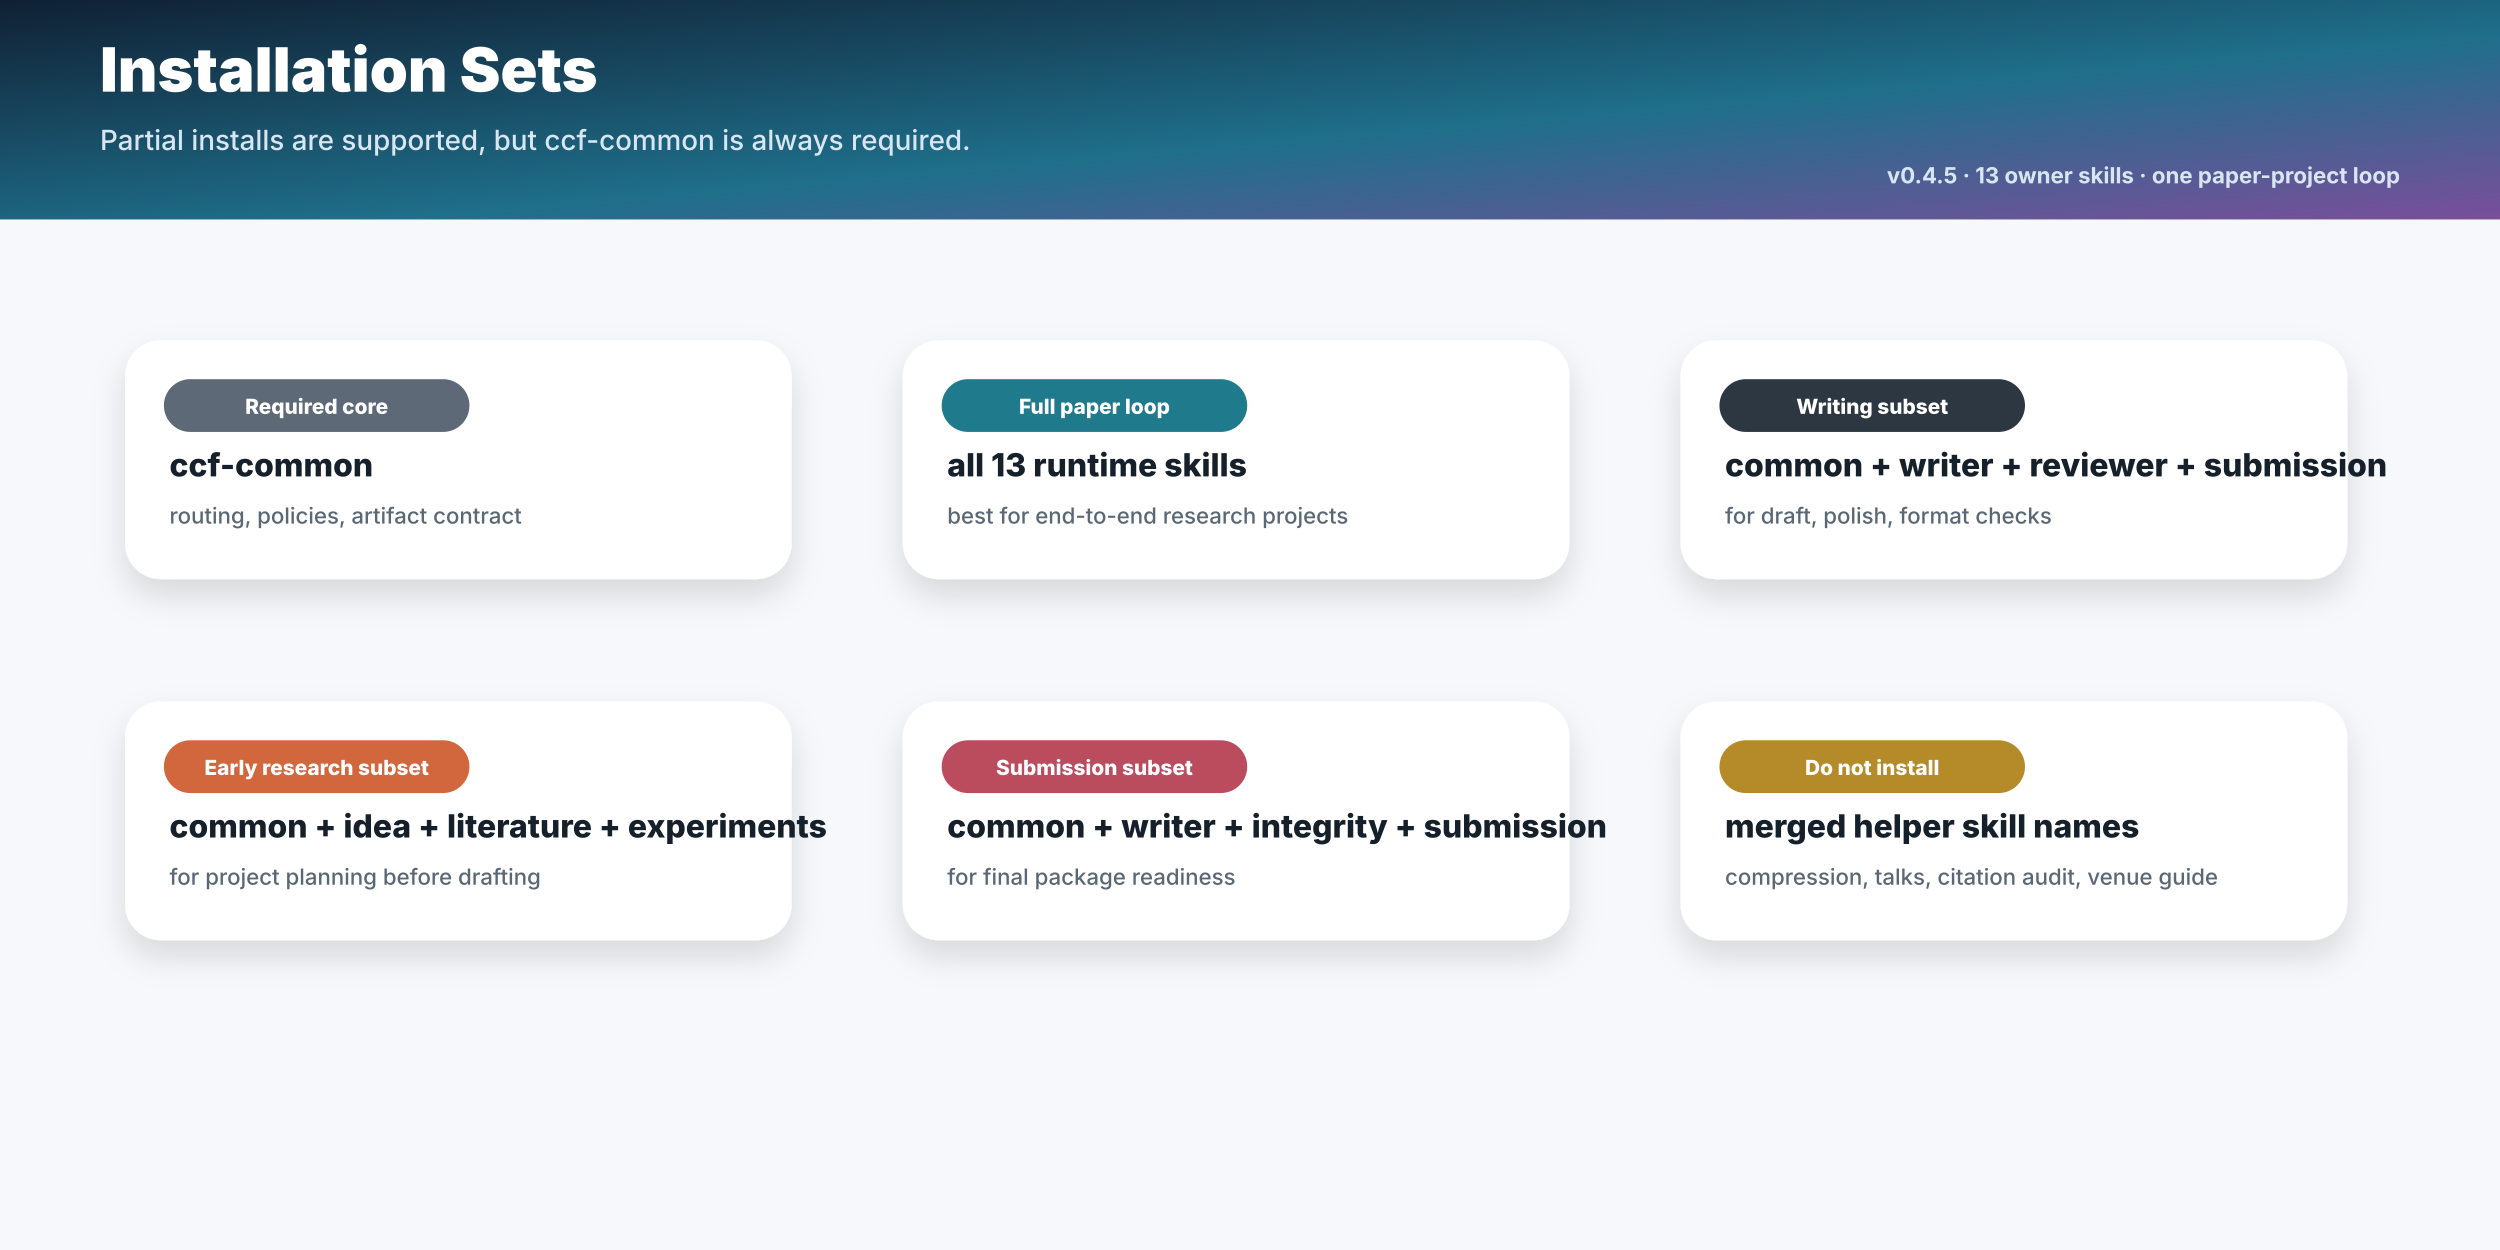
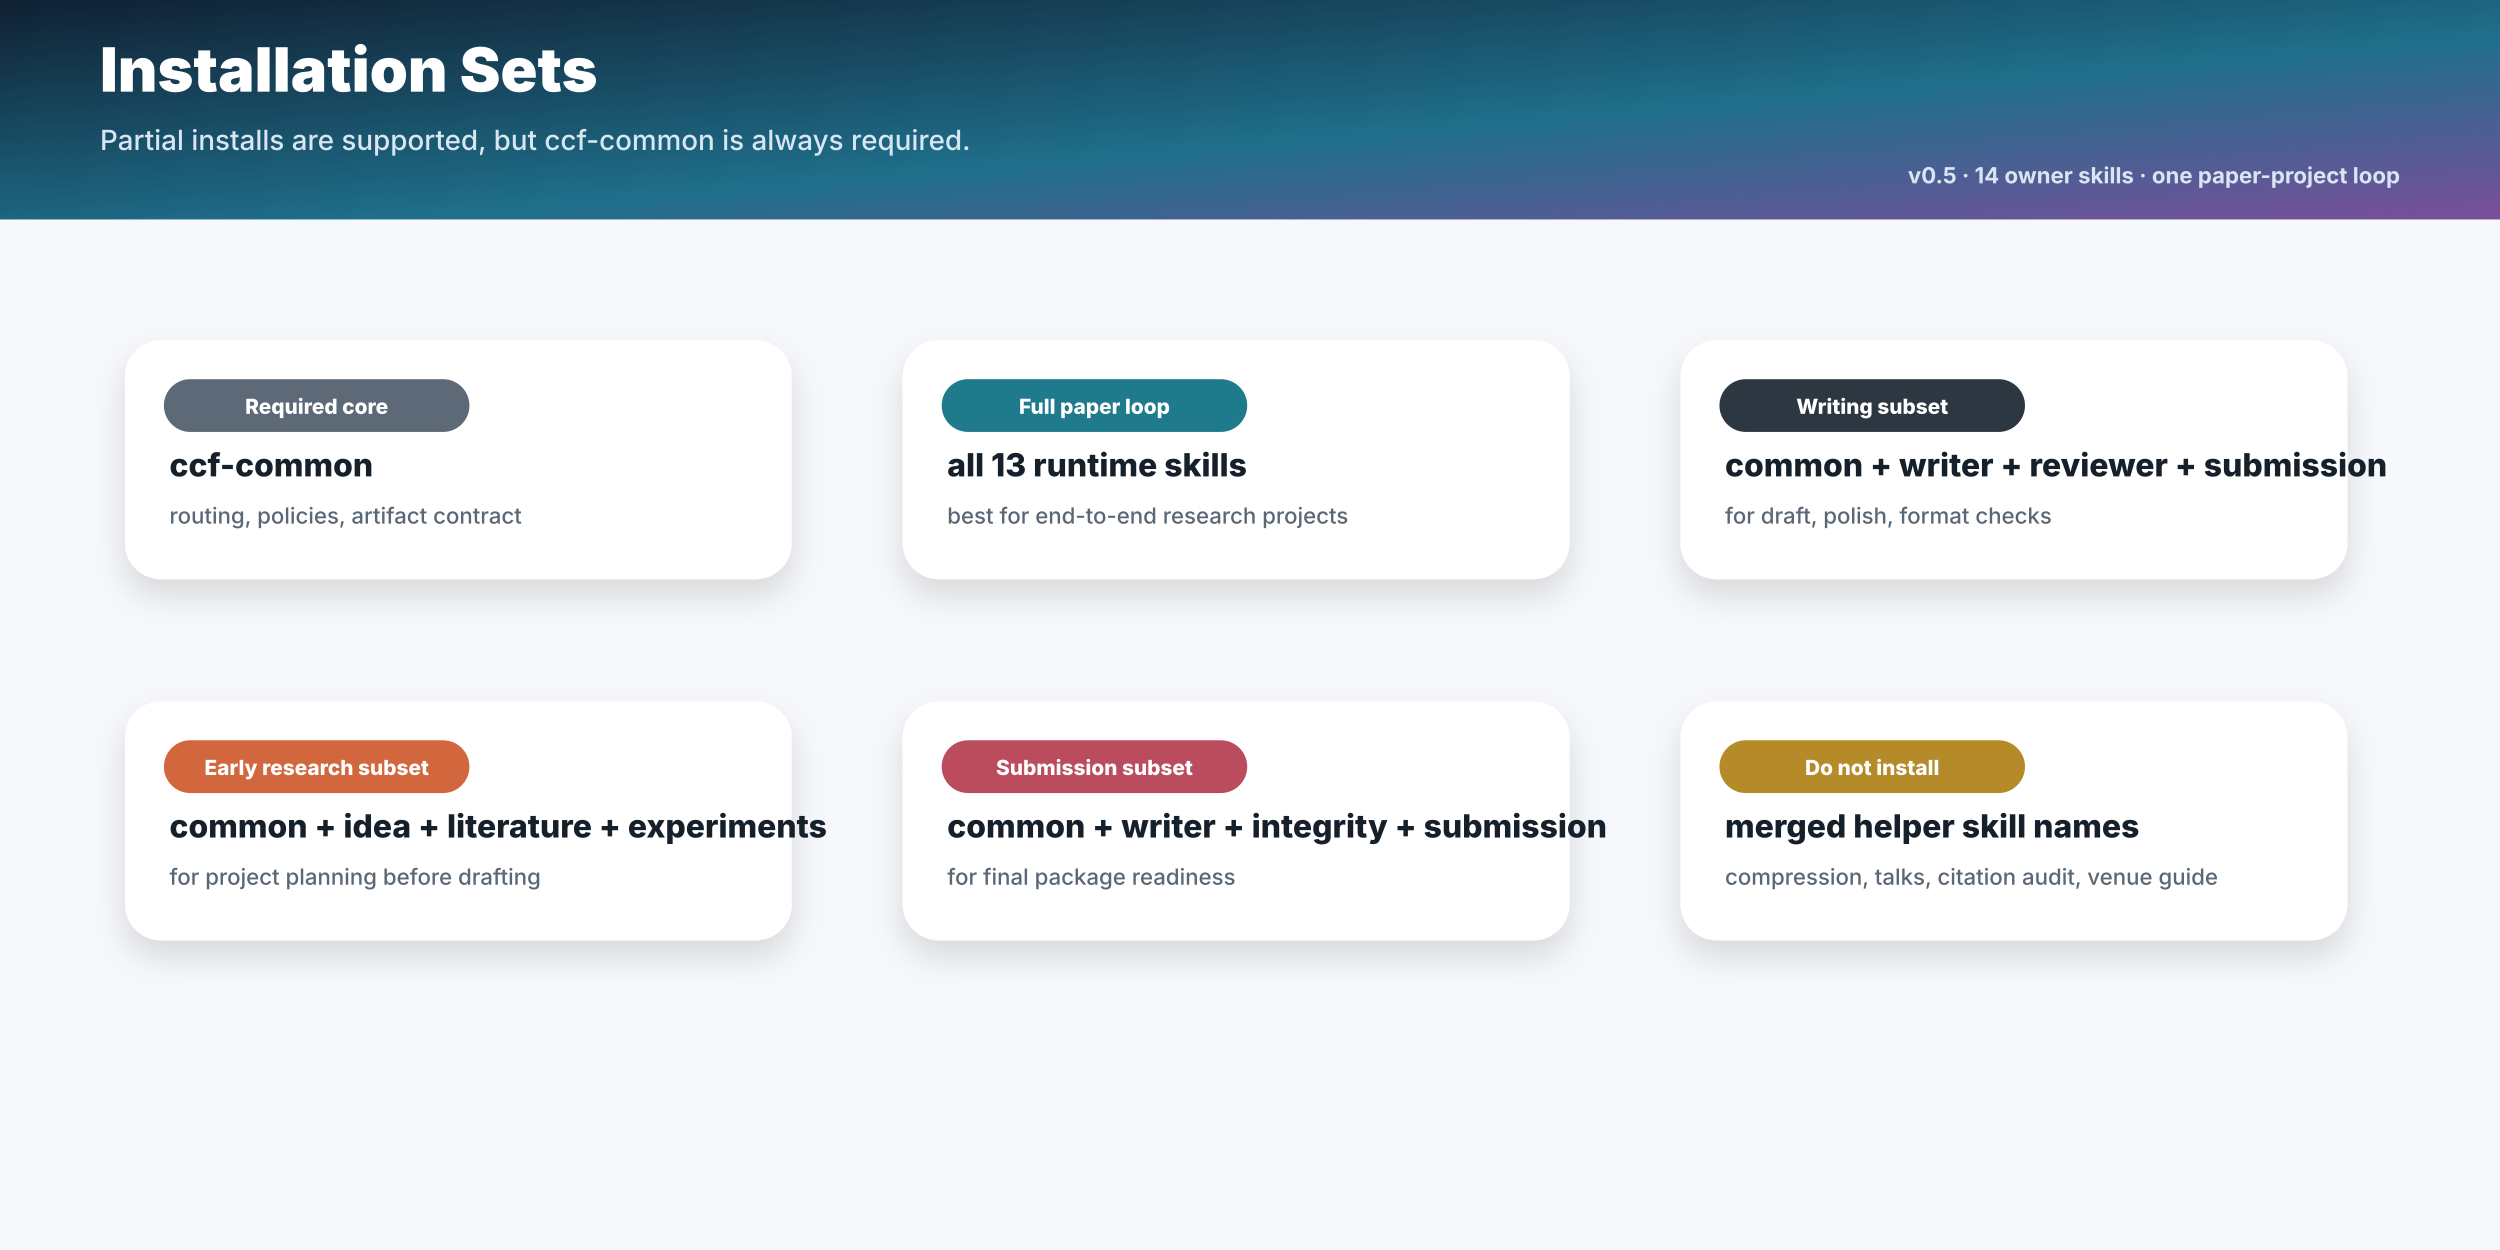
<svg xmlns="http://www.w3.org/2000/svg" width="1800" height="900" viewBox="0 0 1800 900">
  <defs>
    <linearGradient id="header" x1="0" y1="0" x2="1" y2="1">
      <stop offset="0" stop-color="#102033" />
      <stop offset="0.58" stop-color="#1F6F8B" />
      <stop offset="1" stop-color="#7A4E9B" />
    </linearGradient>
    <filter id="shadow" x="-20%" y="-20%" width="140%" height="160%">
      <feDropShadow dx="0" dy="12" stdDeviation="12" flood-color="#0B1826" flood-opacity="0.13" />
    </filter>
    <marker id="arrow" markerWidth="13" markerHeight="13" refX="11" refY="6.5" orient="auto">
      <path d="M2,2 L11,6.5 L2,11 Z" fill="#7B8794" />
    </marker>
  </defs>
  <style>text{font-family:Inter, Segoe UI, Arial, sans-serif;dominant-baseline:auto} .mono{font-family:Consolas,Menlo,monospace}</style>
  <rect x="0" y="0" width="1800" height="900" rx="0" fill="#F6F8FB" stroke="none" stroke-width="2" />
  <rect x="0" y="0" width="1800" height="158" rx="0" fill="url(#header)" stroke="none" stroke-width="2" />
  <text x="72" y="66" font-size="44" font-weight="850" fill="#FFFFFF" text-anchor="start">Installation Sets</text>
  <text x="72" y="108" font-size="20" font-weight="500" fill="#D8E6F2" text-anchor="start">Partial installs are supported, but ccf-common is always required.</text>
-   <text x="1728" y="132" font-size="16" font-weight="650" fill="#D8E6F2" text-anchor="end">v0.4.5 · 13 owner skills · one paper-project loop</text>
+   <text x="1728" y="132" font-size="16" font-weight="650" fill="#D8E6F2" text-anchor="end">v0.5 · 14 owner skills · one paper-project loop</text>
  <rect x="90" y="245" width="480" height="172" rx="26" fill="#FFFFFF" stroke="none" stroke-width="2" filter="url(#shadow)" />
  <rect x="118" y="273" width="220" height="38" rx="19" fill="#5D6977" stroke="none" stroke-width="2" />
  <text x="228" y="298" font-size="15" font-weight="760" fill="#FFFFFF" text-anchor="middle">Required core</text>
  <text x="122" y="343" font-size="23" font-weight="820" fill="#15202B" text-anchor="start">ccf-common</text>
  <text x="122" y="377" font-size="16" font-weight="520" fill="#5A6775" text-anchor="start">routing, policies, artifact contract</text>
  <rect x="650" y="245" width="480" height="172" rx="26" fill="#FFFFFF" stroke="none" stroke-width="2" filter="url(#shadow)" />
  <rect x="678" y="273" width="220" height="38" rx="19" fill="#1F7A8C" stroke="none" stroke-width="2" />
  <text x="788" y="298" font-size="15" font-weight="760" fill="#FFFFFF" text-anchor="middle">Full paper loop</text>
  <text x="682" y="343" font-size="23" font-weight="820" fill="#15202B" text-anchor="start">all 13 runtime skills</text>
  <text x="682" y="377" font-size="16" font-weight="520" fill="#5A6775" text-anchor="start">best for end-to-end research projects</text>
  <rect x="1210" y="245" width="480" height="172" rx="26" fill="#FFFFFF" stroke="none" stroke-width="2" filter="url(#shadow)" />
  <rect x="1238" y="273" width="220" height="38" rx="19" fill="#2D3742" stroke="none" stroke-width="2" />
  <text x="1348" y="298" font-size="15" font-weight="760" fill="#FFFFFF" text-anchor="middle">Writing subset</text>
  <text x="1242" y="343" font-size="23" font-weight="820" fill="#15202B" text-anchor="start">common + writer + reviewer + submission</text>
  <text x="1242" y="377" font-size="16" font-weight="520" fill="#5A6775" text-anchor="start">for draft, polish, format checks</text>
  <rect x="90" y="505" width="480" height="172" rx="26" fill="#FFFFFF" stroke="none" stroke-width="2" filter="url(#shadow)" />
  <rect x="118" y="533" width="220" height="38" rx="19" fill="#D2673D" stroke="none" stroke-width="2" />
  <text x="228" y="558" font-size="15" font-weight="760" fill="#FFFFFF" text-anchor="middle">Early research subset</text>
  <text x="122" y="603" font-size="23" font-weight="820" fill="#15202B" text-anchor="start">common + idea + literature + experiments</text>
  <text x="122" y="637" font-size="16" font-weight="520" fill="#5A6775" text-anchor="start">for project planning before drafting</text>
  <rect x="650" y="505" width="480" height="172" rx="26" fill="#FFFFFF" stroke="none" stroke-width="2" filter="url(#shadow)" />
  <rect x="678" y="533" width="220" height="38" rx="19" fill="#BA4C5E" stroke="none" stroke-width="2" />
  <text x="788" y="558" font-size="15" font-weight="760" fill="#FFFFFF" text-anchor="middle">Submission subset</text>
  <text x="682" y="603" font-size="23" font-weight="820" fill="#15202B" text-anchor="start">common + writer + integrity + submission</text>
  <text x="682" y="637" font-size="16" font-weight="520" fill="#5A6775" text-anchor="start">for final package readiness</text>
  <rect x="1210" y="505" width="480" height="172" rx="26" fill="#FFFFFF" stroke="none" stroke-width="2" filter="url(#shadow)" />
  <rect x="1238" y="533" width="220" height="38" rx="19" fill="#B58B2A" stroke="none" stroke-width="2" />
  <text x="1348" y="558" font-size="15" font-weight="760" fill="#FFFFFF" text-anchor="middle">Do not install</text>
  <text x="1242" y="603" font-size="23" font-weight="820" fill="#15202B" text-anchor="start">merged helper skill names</text>
  <text x="1242" y="637" font-size="16" font-weight="520" fill="#5A6775" text-anchor="start">compression, talks, citation audit, venue guide</text>
</svg>
